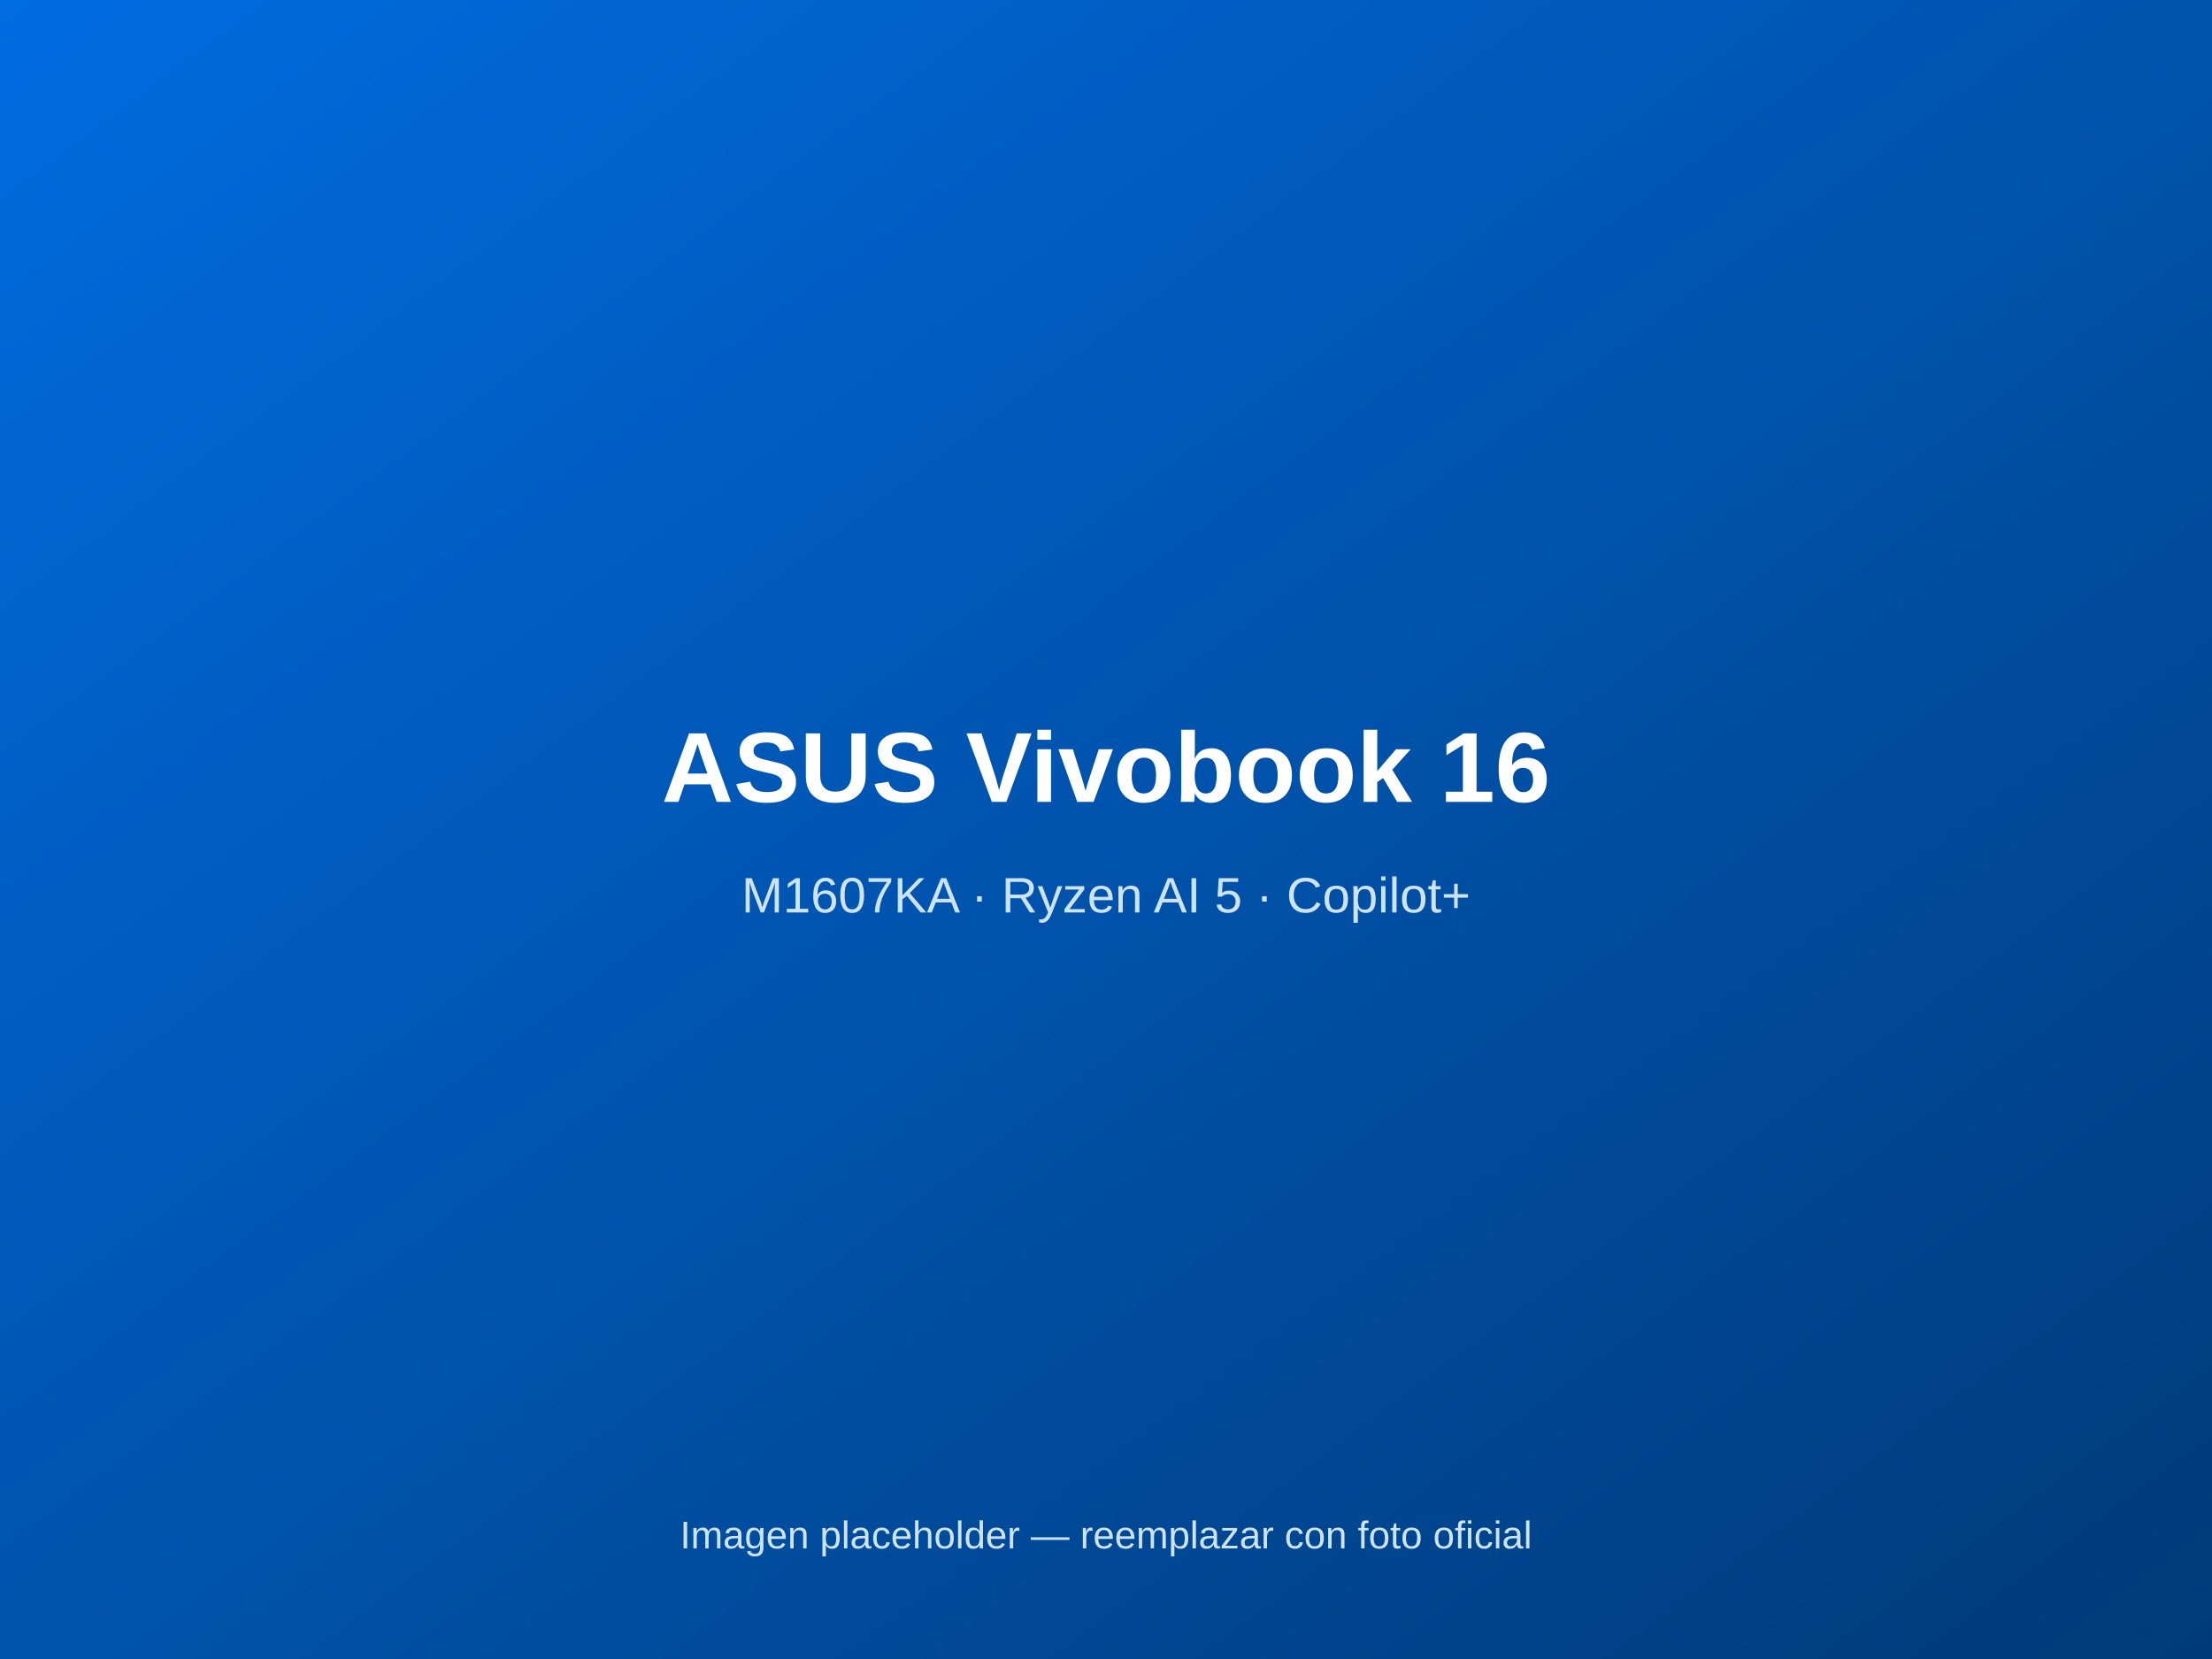
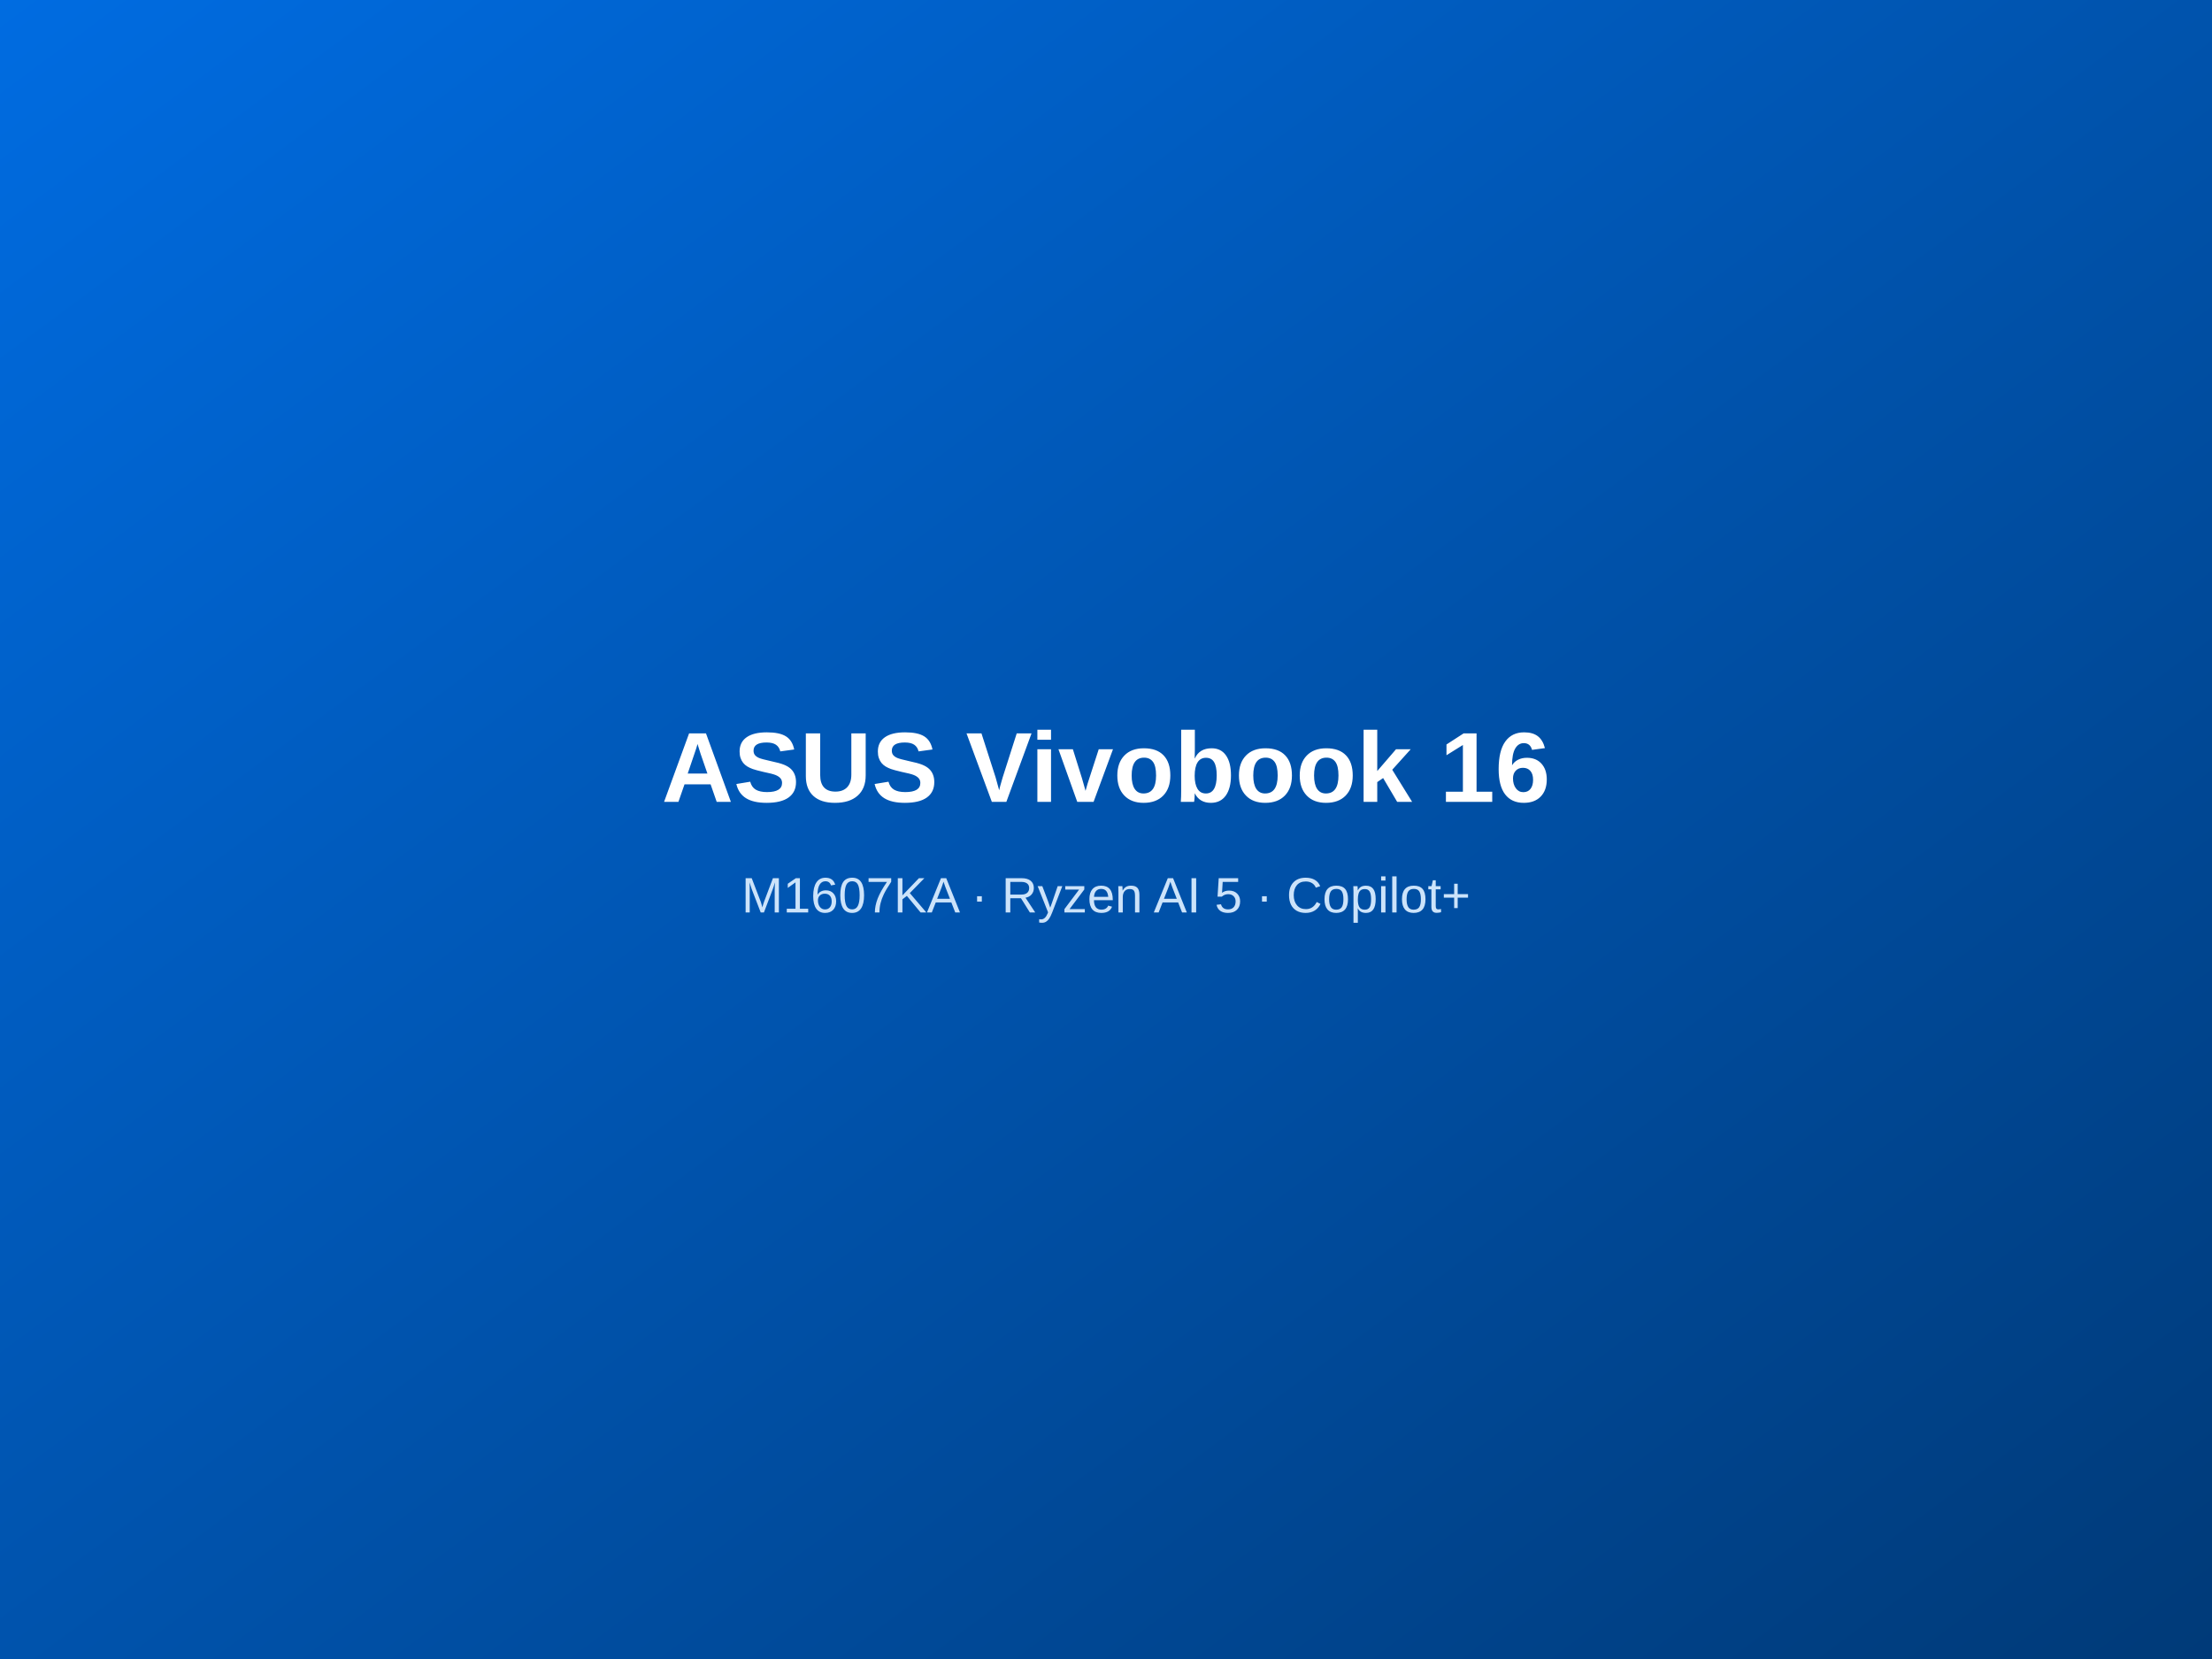
<svg xmlns="http://www.w3.org/2000/svg" viewBox="0 0 800 600">
  <defs>
    <linearGradient id="g" x1="0" y1="0" x2="1" y2="1">
      <stop offset="0%" stop-color="#006CE1" />
      <stop offset="100%" stop-color="#003A78" />
    </linearGradient>
  </defs>
  <rect width="800" height="600" fill="url(#g)" />
  <text x="400" y="290" text-anchor="middle" font-family="Arial, sans-serif" font-size="36" font-weight="700" fill="#ffffff">ASUS Vivobook 16</text>
  <text x="400" y="330" text-anchor="middle" font-family="Arial, sans-serif" font-size="18" fill="#CCE3FA">M1607KA · Ryzen AI 5 · Copilot+</text>
-   <text x="400" y="560" text-anchor="middle" font-family="Arial, sans-serif" font-size="14" fill="#CCE3FA">Imagen placeholder — reemplazar con foto oficial</text>
</svg>
